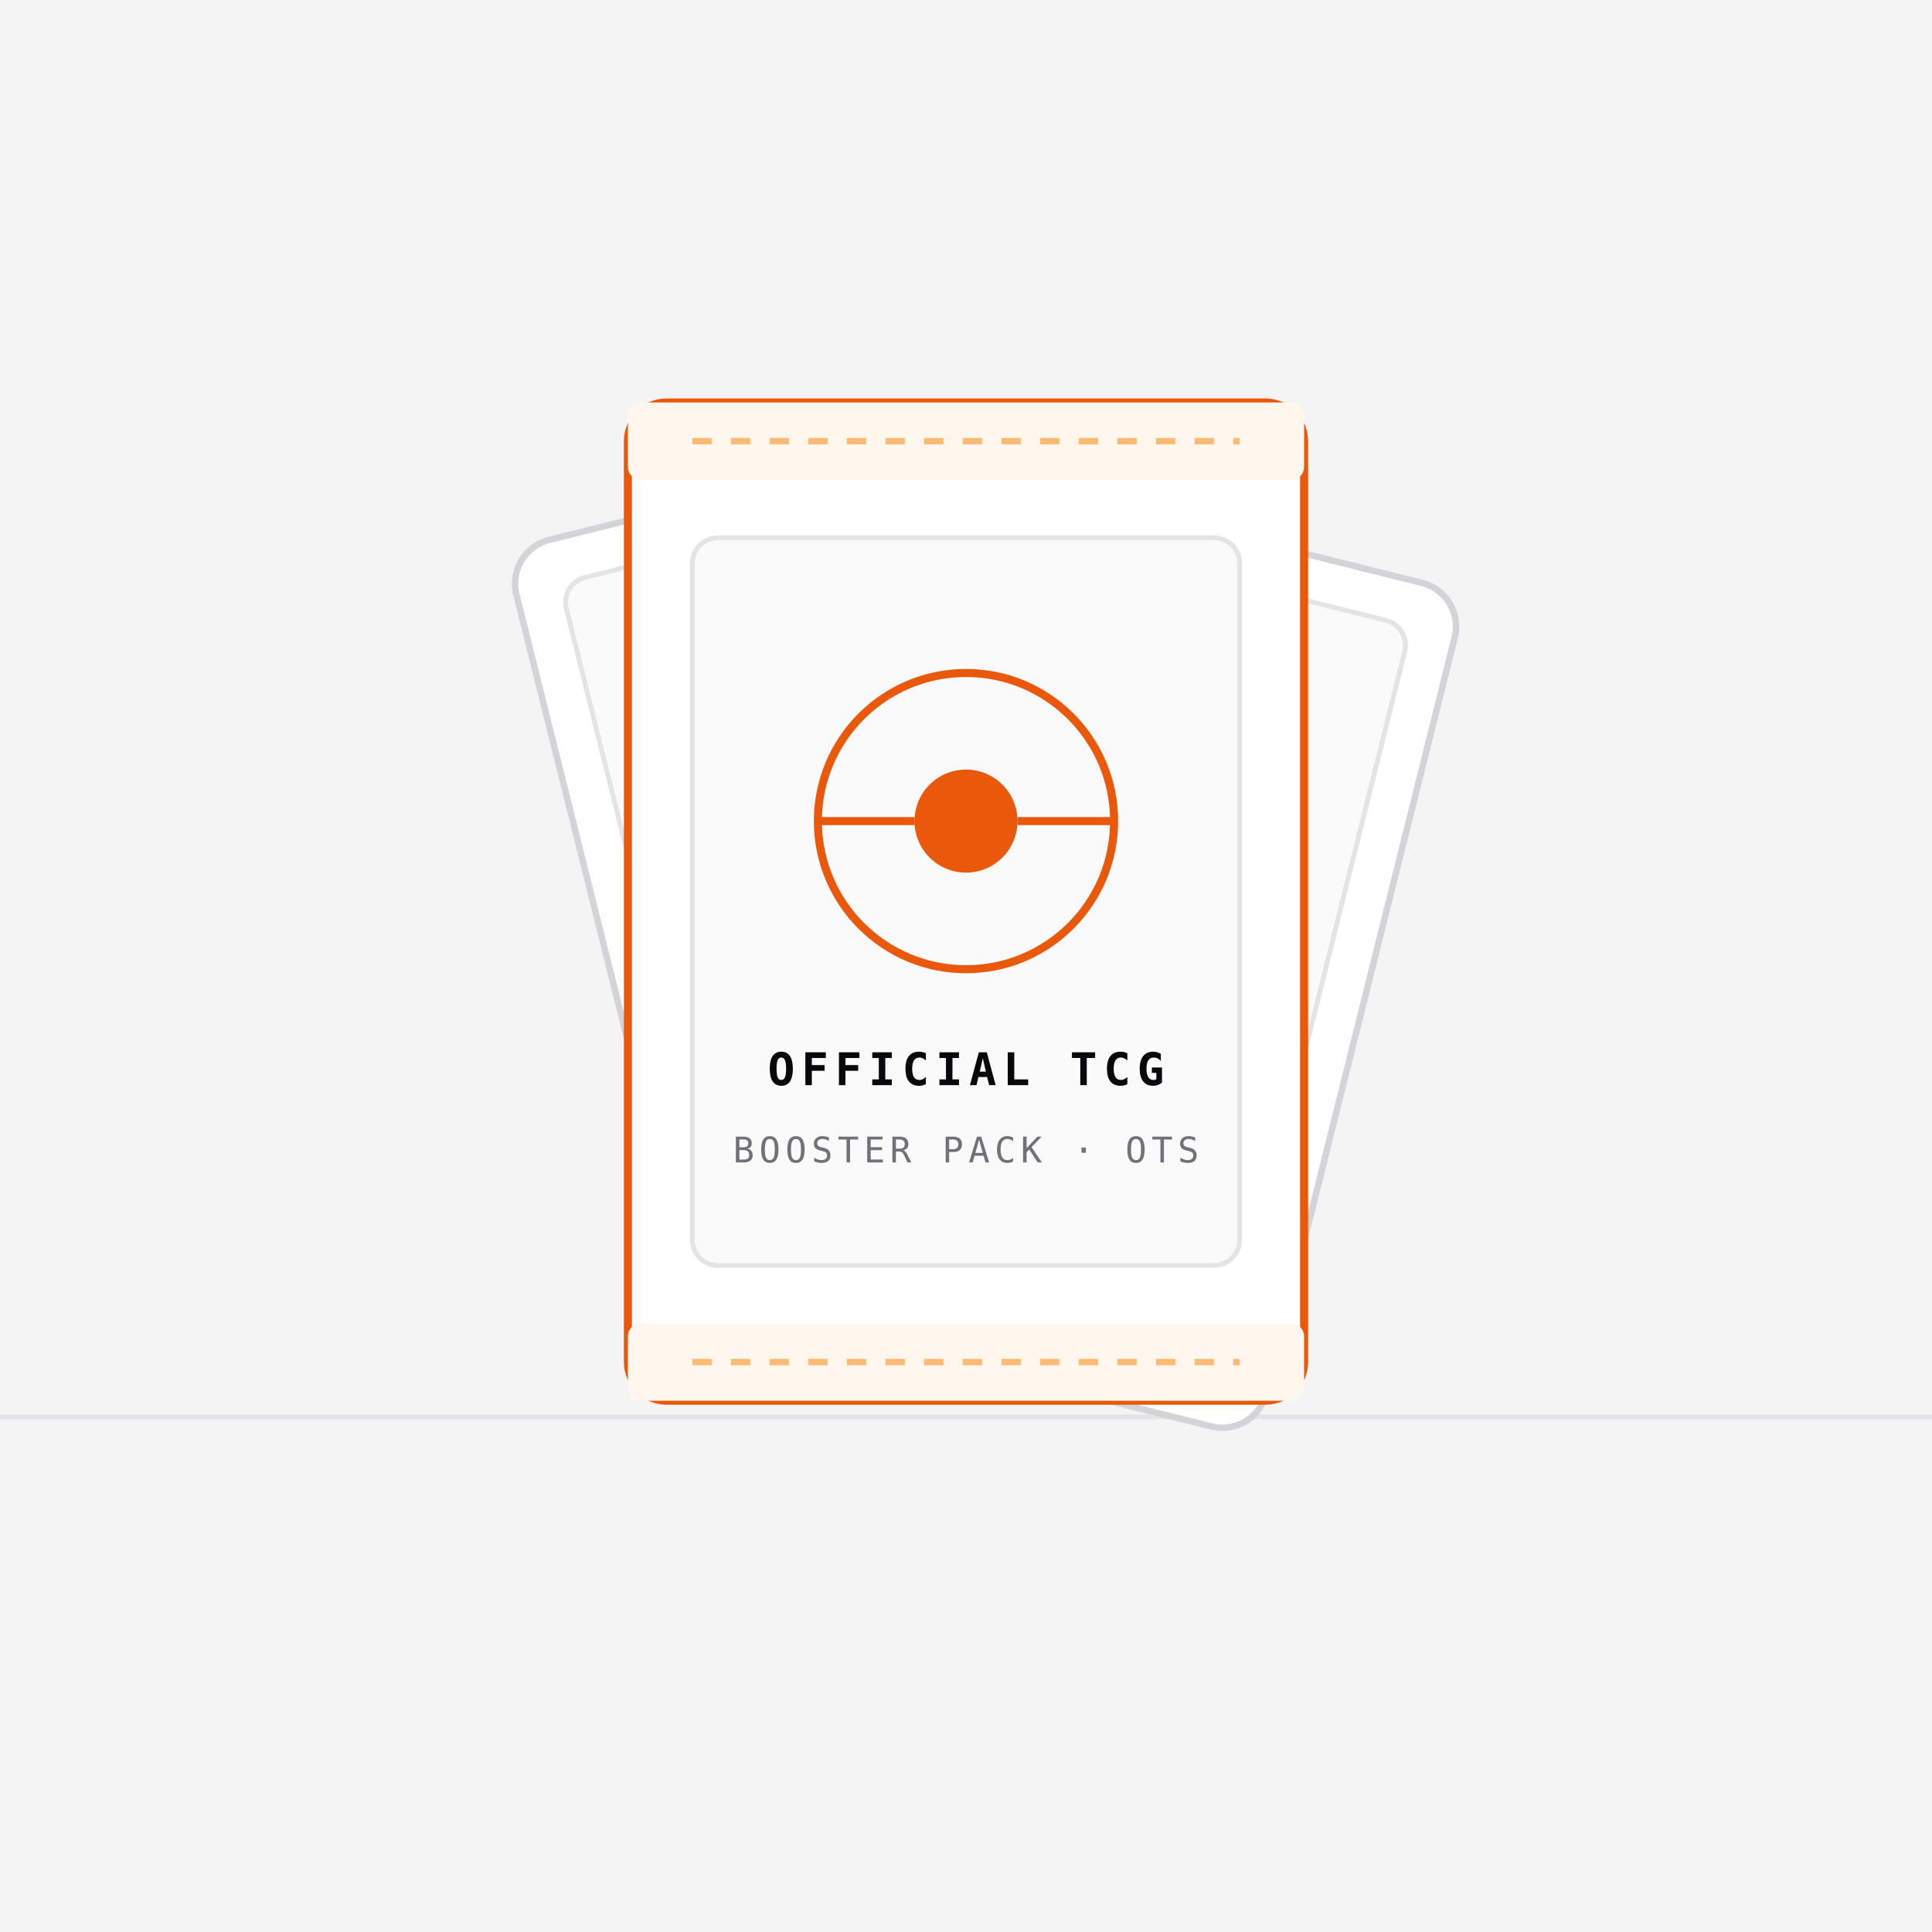
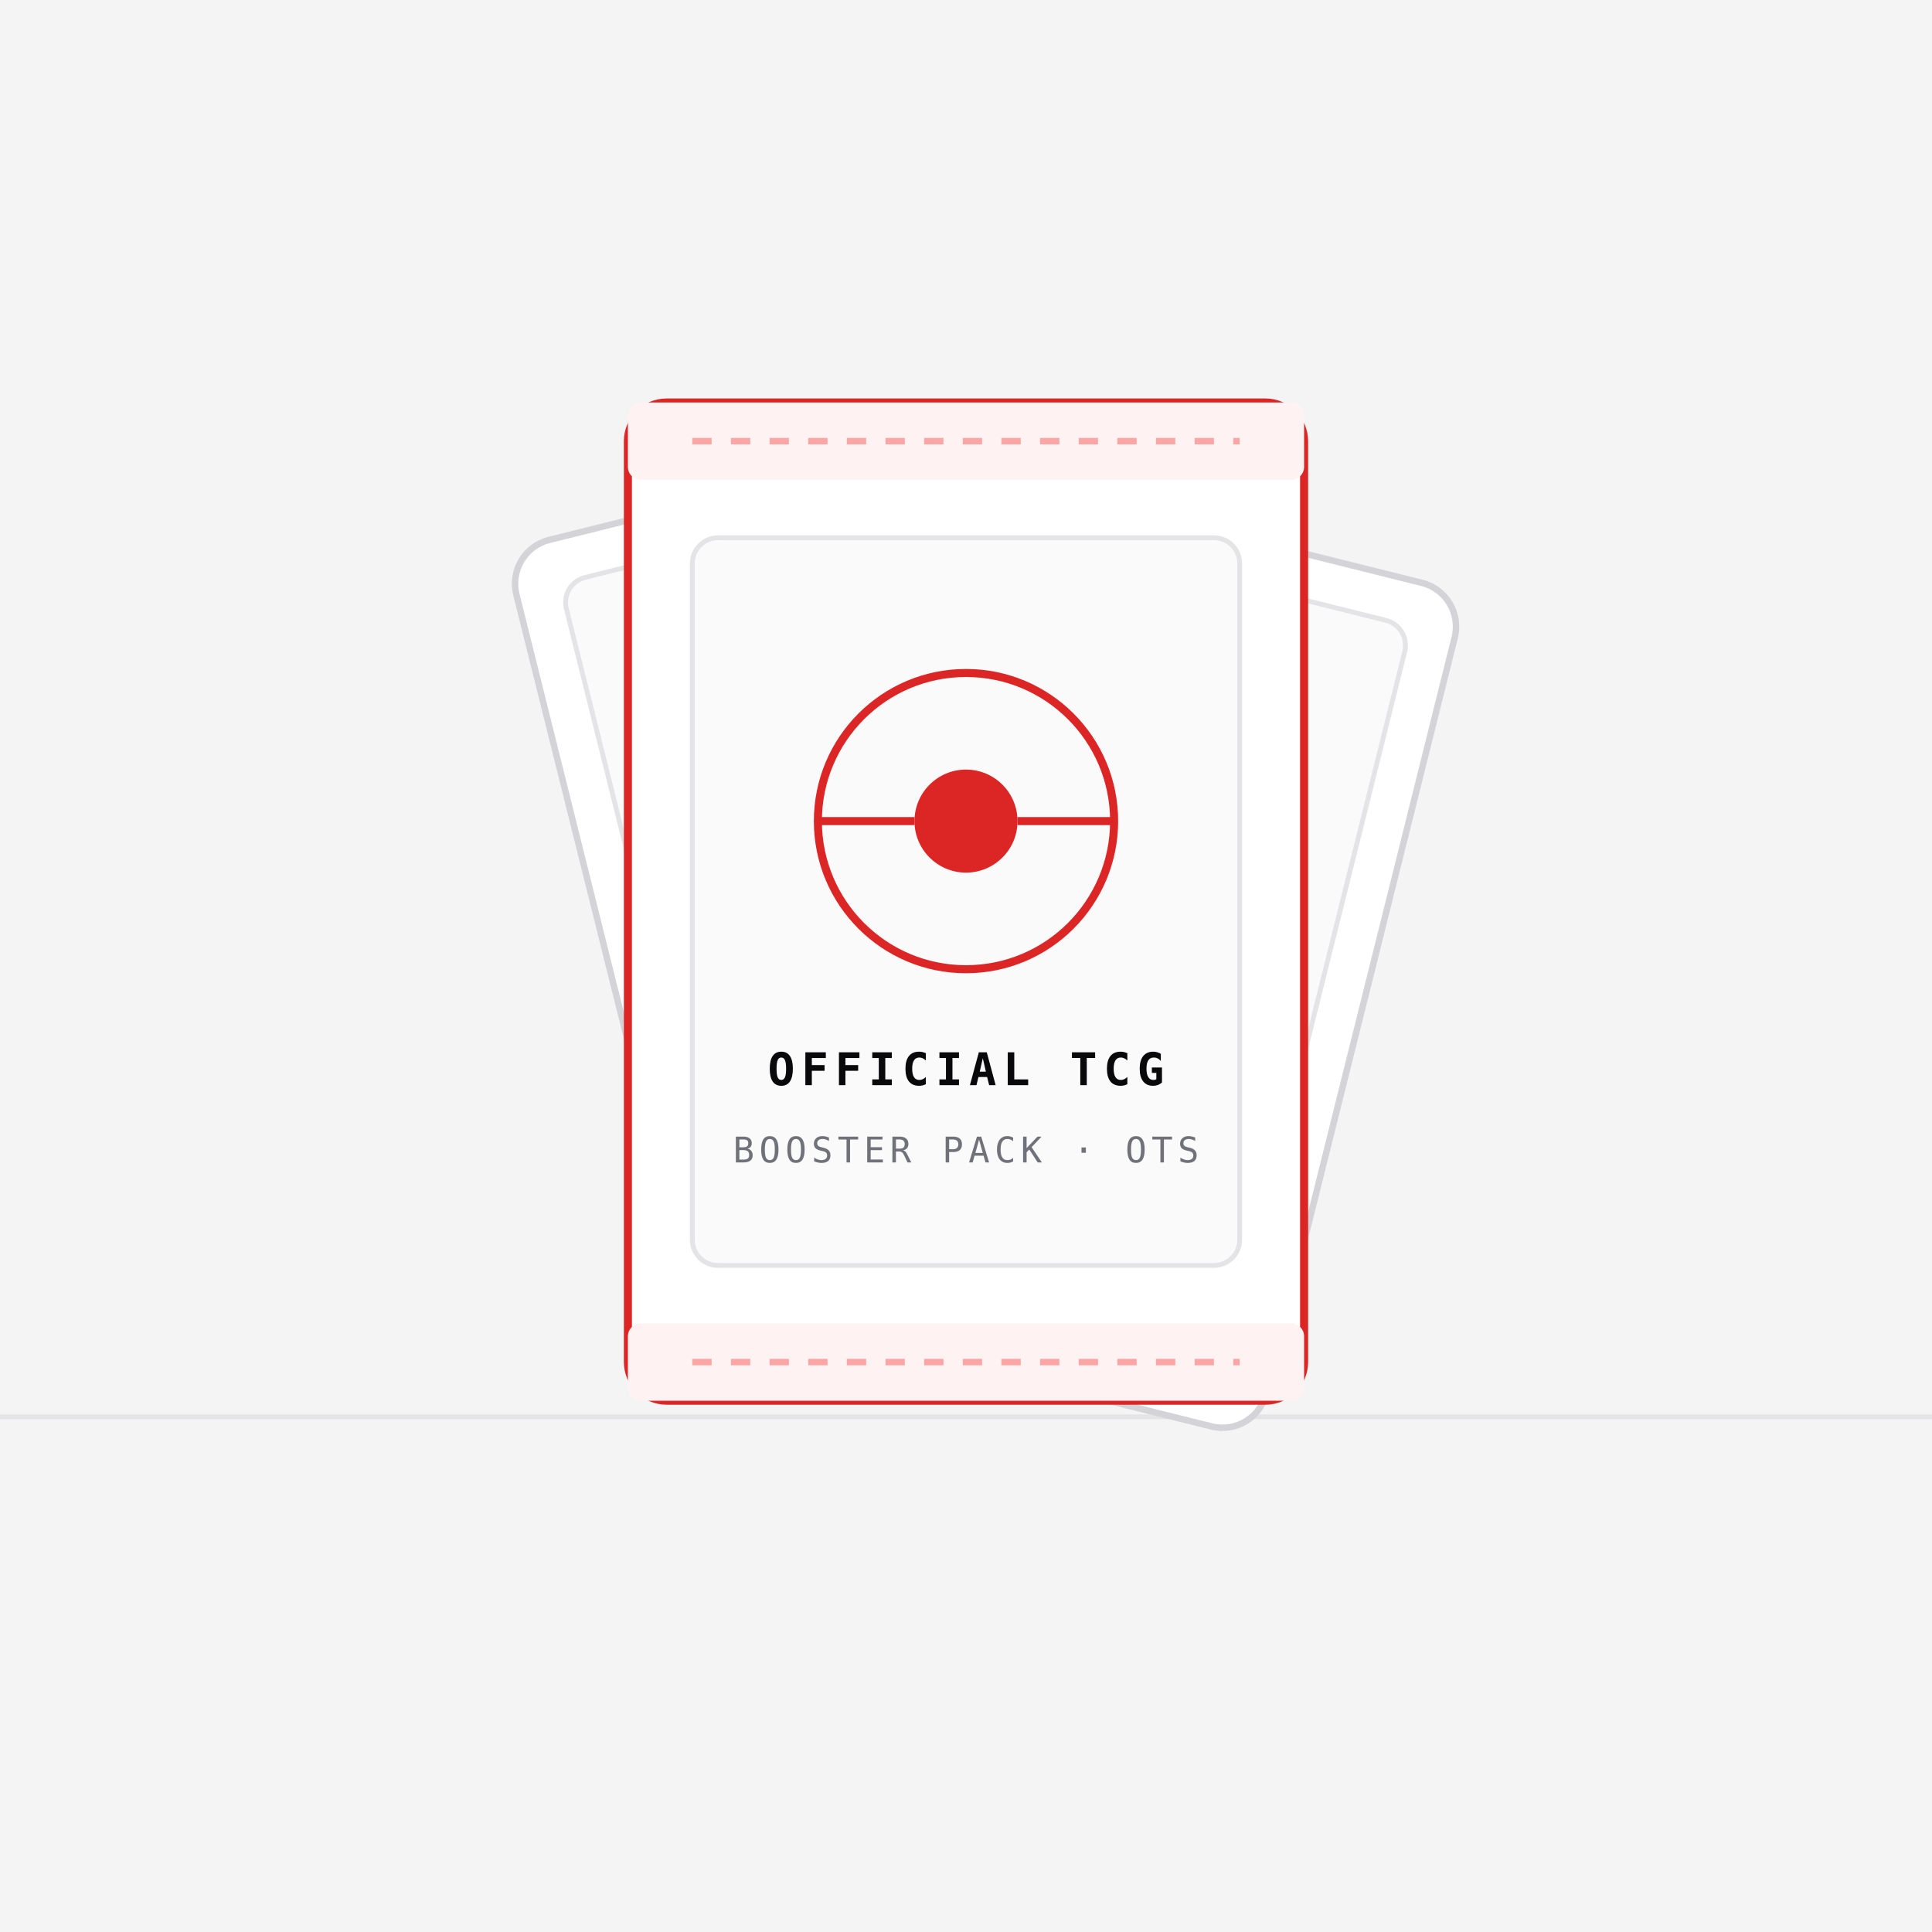
<svg xmlns="http://www.w3.org/2000/svg" viewBox="0 0 600 600" fill="none">
  <rect width="600" height="600" fill="#F4F4F5" />
  <path d="M0 440H600" stroke="#E4E4E7" stroke-width="1.5" />
  <g transform="translate(300 290)">
    <g transform="rotate(-14) translate(-110 -150)">
      <rect width="190" height="270" rx="14" fill="#FFFFFF" stroke="#D4D4D8" stroke-width="2" />
      <rect x="14" y="14" width="162" height="242" rx="8" fill="#FAFAFA" stroke="#E4E4E7" stroke-width="1.5" />
      <circle cx="95" cy="115" r="42" stroke="#D4D4D8" stroke-width="1.5" />
      <path d="M60 200H130M75 220H115" stroke="#D4D4D8" stroke-width="3" stroke-linecap="round" />
    </g>
    <g transform="rotate(14) translate(-65 -140)">
      <rect width="190" height="270" rx="14" fill="#FFFFFF" stroke="#D4D4D8" stroke-width="2" />
      <rect x="14" y="14" width="162" height="242" rx="8" fill="#FAFAFA" stroke="#E4E4E7" stroke-width="1.5" />
      <polygon points="95,68 135,138 55,138" stroke="#A1A1AA" stroke-width="2" fill="none" />
      <path d="M60 200H130M75 220H115" stroke="#D4D4D8" stroke-width="3" stroke-linecap="round" />
    </g>
    <g transform="translate(-105 -165)">
-       <rect width="210" height="310" rx="12" fill="#FFFFFF" stroke="#EA580C" stroke-width="2.5" />
-       <rect x="0" y="0" width="210" height="24" rx="4" fill="#FFF7ED" />
-       <rect x="0" y="286" width="210" height="24" rx="4" fill="#FFF7ED" />
-       <line x1="20" y1="12" x2="190" y2="12" stroke="#FDBA74" stroke-width="2" stroke-dasharray="6 6" />
-       <line x1="20" y1="298" x2="190" y2="298" stroke="#FDBA74" stroke-width="2" stroke-dasharray="6 6" />
+       <rect width="210" height="310" rx="12" fill="#FFFFFF" stroke="#DC2626" stroke-width="2.5" />
+       <rect x="0" y="0" width="210" height="24" rx="4" fill="#FEF2F2" />
+       <rect x="0" y="286" width="210" height="24" rx="4" fill="#FEF2F2" />
+       <line x1="20" y1="12" x2="190" y2="12" stroke="#FCA5A5" stroke-width="2" stroke-dasharray="6 6" />
+       <line x1="20" y1="298" x2="190" y2="298" stroke="#FCA5A5" stroke-width="2" stroke-dasharray="6 6" />
      <rect x="20" y="42" width="170" height="226" rx="8" fill="#FAFAFA" stroke="#E4E4E7" stroke-width="1.5" />
-       <circle cx="105" cy="130" r="46" stroke="#EA580C" stroke-width="2.5" />
-       <circle cx="105" cy="130" r="16" fill="#EA580C" />
-       <line x1="59" y1="130" x2="89" y2="130" stroke="#EA580C" stroke-width="2.5" />
-       <line x1="121" y1="130" x2="151" y2="130" stroke="#EA580C" stroke-width="2.5" />
+       <circle cx="105" cy="130" r="46" stroke="#DC2626" stroke-width="2.5" />
+       <circle cx="105" cy="130" r="16" fill="#DC2626" />
+       <line x1="59" y1="130" x2="89" y2="130" stroke="#DC2626" stroke-width="2.5" />
+       <line x1="121" y1="130" x2="151" y2="130" stroke="#DC2626" stroke-width="2.5" />
      <text x="105" y="212" text-anchor="middle" fill="#09090B" font-family="monospace" font-size="14" font-weight="700" letter-spacing="2">OFFICIAL TCG</text>
      <text x="105" y="236" text-anchor="middle" fill="#71717A" font-family="monospace" font-size="11" letter-spacing="1.5">BOOSTER PACK · OTS</text>
    </g>
  </g>
</svg>
